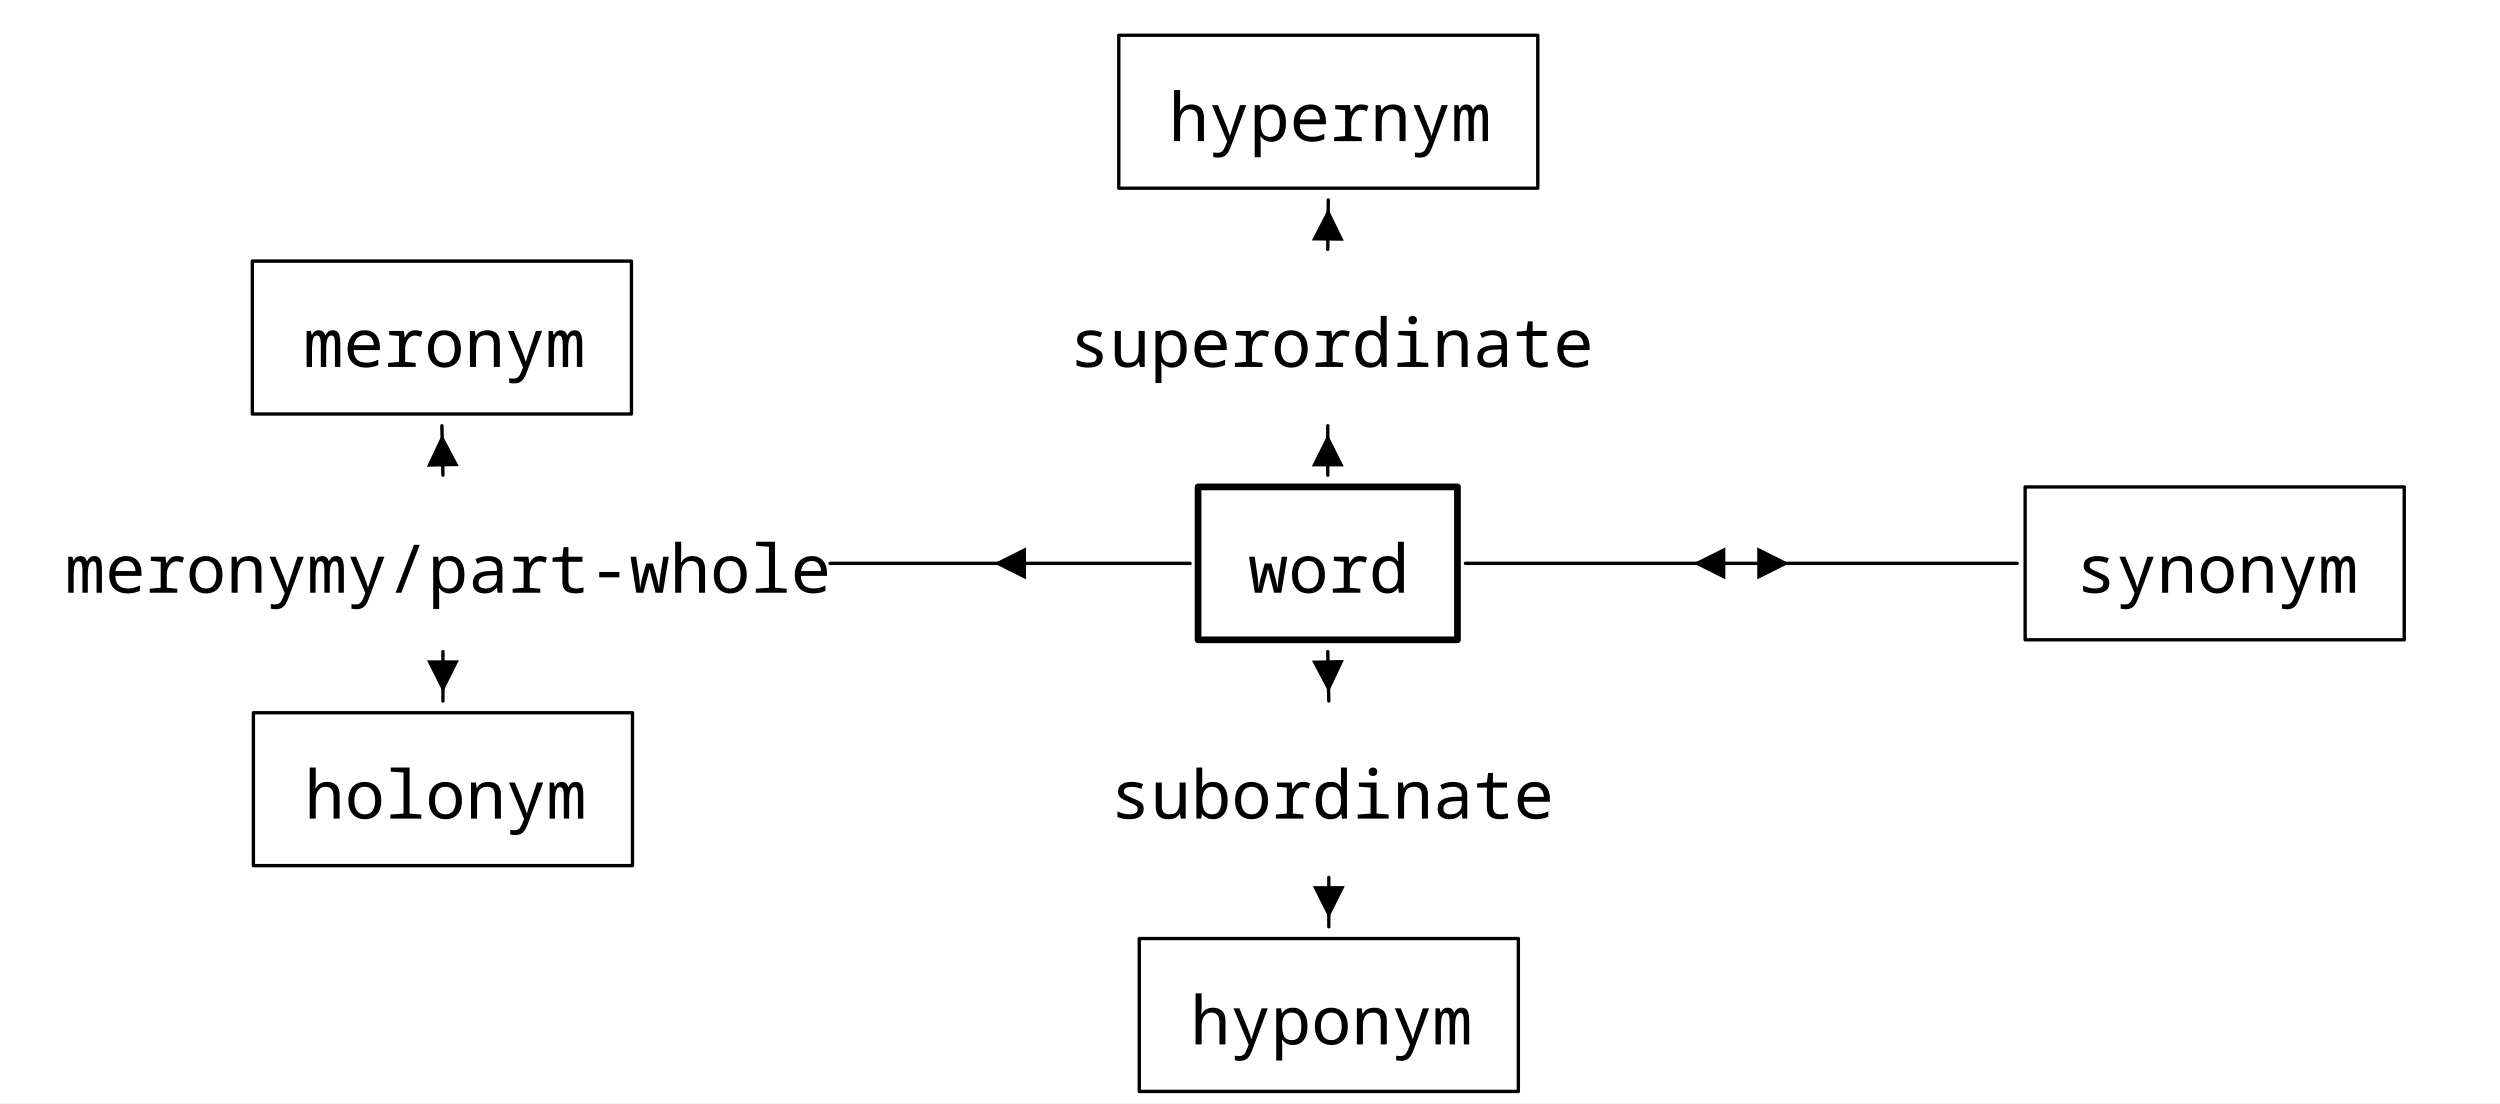
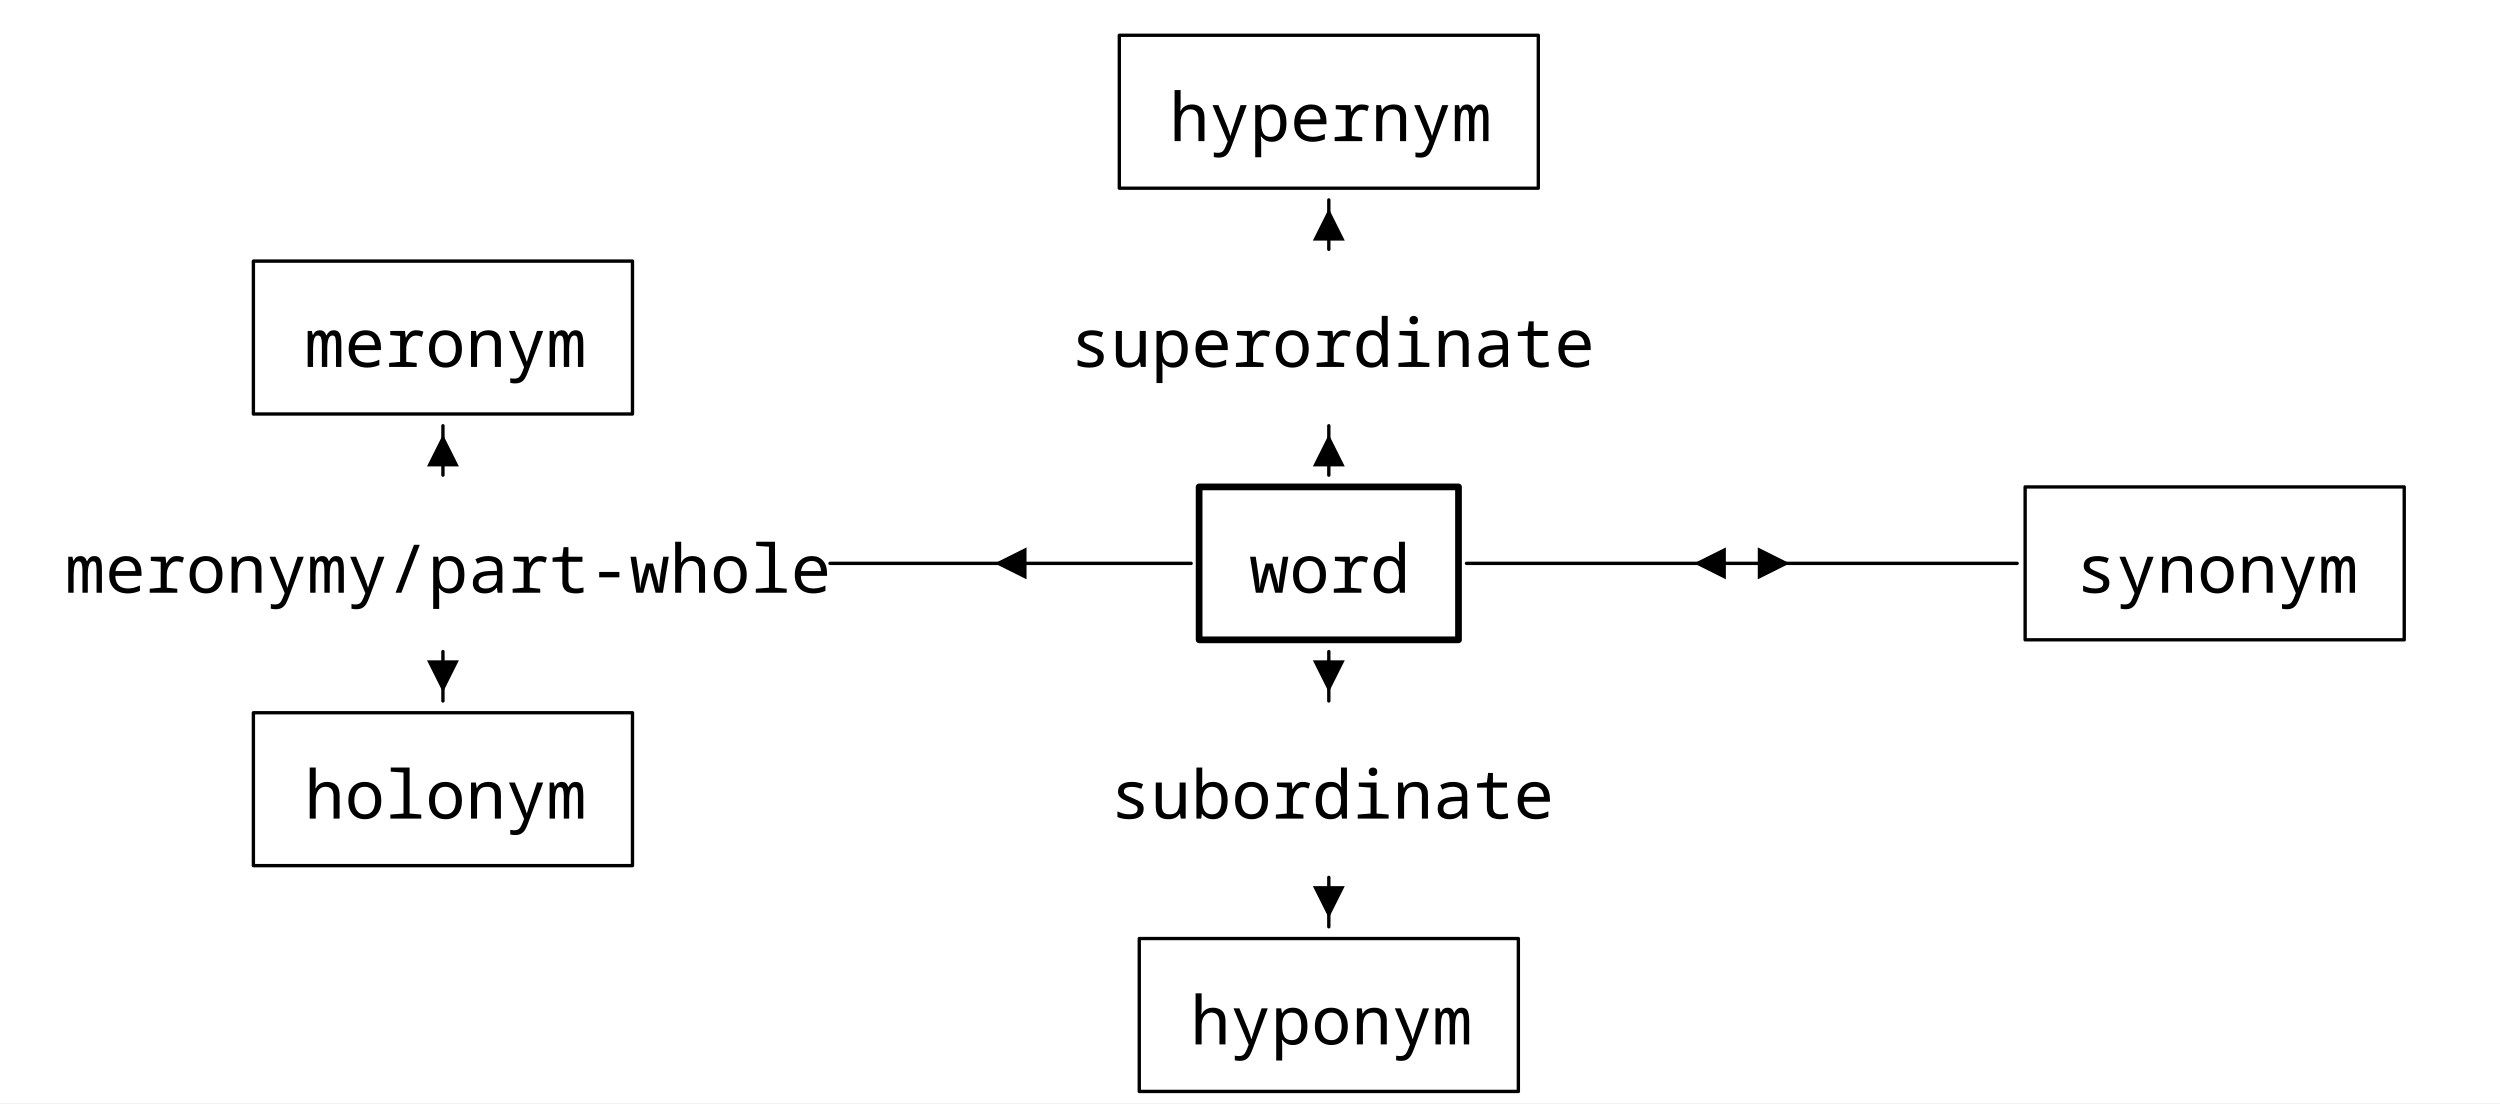
<svg xmlns="http://www.w3.org/2000/svg" width="1190.35" height="525.28" viewBox="-15.2, 0, 1190.35, 525.28" version="1.1">
  <defs>
    <marker id="arrow" markerUnits="userSpaceOnUse" viewBox="0 0 10 10" refX="10" refY="5" markerWidth="15.2" markerHeight="15.2" orient="auto">
      <path d="M 0 0 L 10 5 L 0 10" fill="black" />
    </marker>
    <marker id="arrowStart" markerUnits="userSpaceOnUse" viewBox="0 0 10 10" refX="0" refY="5" markerWidth="15.2" markerHeight="15.2" orient="auto">
      <path d="M 10 0 L 0 5 L 10 10" fill="black" />
    </marker>
    <marker id="arrowBackward" markerUnits="userSpaceOnUse" viewBox="0 0 10 10" refX="5" refY="5" markerWidth="15.2" markerHeight="15.2" orient="auto">
      <path d="M 0 0 L 10 5 L 0 10 z" fill="black" />
    </marker>
    <marker id="arrowForward" markerUnits="userSpaceOnUse" viewBox="0 0 10 10" refX="5" refY="5" markerWidth="15.2" markerHeight="15.2" orient="auto">
      <path d="M 10 0 L 0 5 L 10 10 z" fill="black" />
    </marker>
    <marker id="arrowBothways" markerUnits="userSpaceOnUse" viewBox="0 0 30 10" refX="15" refY="5" markerWidth="45.6" markerHeight="15.2" orient="auto">
      <path d="M 0 5 L 10 0 L 10 5 L 20 5 L 20 0 L 30 5 L 20 10 L 20 5 L 10 5 L 10 10 z" fill="black" />
    </marker>
    <pattern id="hatchBlack" x="10" y="10" width="10.0" height="10.0" patternUnits="userSpaceOnUse" patternTransform="rotate(45)">
      <line x1="0" y="0" x2="0" y2="10.0" stroke="black" stroke-width="4.0" />
    </pattern>
    <pattern id="hatchForNode" x="10" y="10" width="10.0" height="10.0" patternUnits="userSpaceOnUse" patternTransform="rotate(45)">
      <line x1="0" y="0" x2="0" y2="10.0" stroke="black" stroke-width="4.0" />
    </pattern>
    <pattern id="hatchForLeaf" x="10" y="10" width="10.0" height="10.0" patternUnits="userSpaceOnUse" patternTransform="rotate(45)">
      <line x1="0" y="0" x2="0" y2="10.0" stroke="black" stroke-width="4.0" />
    </pattern>
  </defs>
  <rect x="-15.2" y="0" width="1190.35" height="525.28" stroke="none" fill="white" />
-   <text white-space="pre" alignment-baseline="text-top" style="fill: black; stroke-width: 0; font-size: 32px;" x="541.25" y="67.2">
-     <tspan x="541.25" y="67.2" style="" text-decoration="" font-family="'Noto Sans Mono', 'Noto Sans JP', 'Noto Sans Mono CJK JP', 'Noto Sans Arabic', 'Noto Sans Hebrew', 'Noto Sans Devanagari', 'Noto Sans Thai', 'Noto Sans Khmer', 'Noto Sans Math', monospace">hypernym</tspan>
+   <text white-space="pre" alignment-baseline="text-top" style="fill: black; stroke-width: 0; font-size: 32px;" x="541.5" y="67.2">
+     <tspan x="541.5" y="67.2" style="" text-decoration="" font-family="'Noto Sans Mono', 'Noto Sans JP', 'Noto Sans Mono CJK JP', 'Noto Sans Arabic', 'Noto Sans Hebrew', 'Noto Sans Devanagari', 'Noto Sans Thai', 'Noto Sans Khmer', 'Noto Sans Math', monospace">hypernym</tspan>
  </text>
-   <text white-space="pre" alignment-baseline="text-top" style="fill: black; stroke-width: 0; font-size: 32px;" x="128.7" y="174.72">
-     <tspan x="129.2" y="174.72" style="" text-decoration="" font-family="'Noto Sans Mono', 'Noto Sans JP', 'Noto Sans Mono CJK JP', 'Noto Sans Arabic', 'Noto Sans Hebrew', 'Noto Sans Devanagari', 'Noto Sans Thai', 'Noto Sans Khmer', 'Noto Sans Math', monospace">meronym</tspan>
+   <text white-space="pre" alignment-baseline="text-top" style="fill: black; stroke-width: 0; font-size: 32px;" x="129.2" y="174.72">
+     <tspan x="129.7" y="174.72" style="" text-decoration="" font-family="'Noto Sans Mono', 'Noto Sans JP', 'Noto Sans Mono CJK JP', 'Noto Sans Arabic', 'Noto Sans Hebrew', 'Noto Sans Devanagari', 'Noto Sans Thai', 'Noto Sans Khmer', 'Noto Sans Math', monospace">meronym</tspan>
  </text>
  <text white-space="pre" alignment-baseline="text-top" style="fill: black; stroke-width: 0; font-size: 32px;" x="15.2" y="282.24">
    <tspan x="15.7" y="282.24" style="" text-decoration="" font-family="'Noto Sans Mono', 'Noto Sans JP', 'Noto Sans Mono CJK JP', 'Noto Sans Arabic', 'Noto Sans Hebrew', 'Noto Sans Devanagari', 'Noto Sans Thai', 'Noto Sans Khmer', 'Noto Sans Math', monospace">meronymy/part-whole</tspan>
  </text>
  <text white-space="pre" alignment-baseline="text-top" style="fill: black; stroke-width: 0; font-size: 32px;" x="129.2" y="389.76">
    <tspan x="129.7" y="389.76" style="" text-decoration="" font-family="'Noto Sans Mono', 'Noto Sans JP', 'Noto Sans Mono CJK JP', 'Noto Sans Arabic', 'Noto Sans Hebrew', 'Noto Sans Devanagari', 'Noto Sans Thai', 'Noto Sans Khmer', 'Noto Sans Math', monospace">holonym</tspan>
  </text>
-   <text white-space="pre" alignment-baseline="text-top" style="fill: black; stroke-width: 0; font-size: 32px;" x="493.5" y="174.72">
-     <tspan x="494.0" y="174.72" style="" text-decoration="" font-family="'Noto Sans Mono', 'Noto Sans JP', 'Noto Sans Mono CJK JP', 'Noto Sans Arabic', 'Noto Sans Hebrew', 'Noto Sans Devanagari', 'Noto Sans Thai', 'Noto Sans Khmer', 'Noto Sans Math', monospace">superordinate</tspan>
+   <text white-space="pre" alignment-baseline="text-top" style="fill: black; stroke-width: 0; font-size: 32px;" x="494.0" y="174.72">
+     <tspan x="494.5" y="174.72" style="" text-decoration="" font-family="'Noto Sans Mono', 'Noto Sans JP', 'Noto Sans Mono CJK JP', 'Noto Sans Arabic', 'Noto Sans Hebrew', 'Noto Sans Devanagari', 'Noto Sans Thai', 'Noto Sans Khmer', 'Noto Sans Math', monospace">superordinate</tspan>
  </text>
-   <text white-space="pre" alignment-baseline="text-top" style="fill: black; stroke-width: 0; font-size: 32px;" x="579.0" y="282.24">
-     <tspan x="579.0" y="282.24" style="" text-decoration="" font-family="'Noto Sans Mono', 'Noto Sans JP', 'Noto Sans Mono CJK JP', 'Noto Sans Arabic', 'Noto Sans Hebrew', 'Noto Sans Devanagari', 'Noto Sans Thai', 'Noto Sans Khmer', 'Noto Sans Math', monospace">word</tspan>
+   <text white-space="pre" alignment-baseline="text-top" style="fill: black; stroke-width: 0; font-size: 32px;" x="579.5" y="282.24">
+     <tspan x="579.5" y="282.24" style="" text-decoration="" font-family="'Noto Sans Mono', 'Noto Sans JP', 'Noto Sans Mono CJK JP', 'Noto Sans Arabic', 'Noto Sans Hebrew', 'Noto Sans Devanagari', 'Noto Sans Thai', 'Noto Sans Khmer', 'Noto Sans Math', monospace">word</tspan>
  </text>
  <text white-space="pre" alignment-baseline="text-top" style="fill: black; stroke-width: 0; font-size: 32px;" x="513.0" y="389.76">
    <tspan x="513.5" y="389.76" style="" text-decoration="" font-family="'Noto Sans Mono', 'Noto Sans JP', 'Noto Sans Mono CJK JP', 'Noto Sans Arabic', 'Noto Sans Hebrew', 'Noto Sans Devanagari', 'Noto Sans Thai', 'Noto Sans Khmer', 'Noto Sans Math', monospace">subordinate</tspan>
  </text>
  <text white-space="pre" alignment-baseline="text-top" style="fill: black; stroke-width: 0; font-size: 32px;" x="551.0" y="497.28">
    <tspan x="551.5" y="497.28" style="" text-decoration="" font-family="'Noto Sans Mono', 'Noto Sans JP', 'Noto Sans Mono CJK JP', 'Noto Sans Arabic', 'Noto Sans Hebrew', 'Noto Sans Devanagari', 'Noto Sans Thai', 'Noto Sans Khmer', 'Noto Sans Math', monospace">hyponym</tspan>
  </text>
  <text white-space="pre" alignment-baseline="text-top" style="fill: black; stroke-width: 0; font-size: 32px;" x="1031.3" y="174.72">
    <tspan x="1031.3" y="174.72" style="" text-decoration="" font-family="'Noto Sans Mono', 'Noto Sans JP', 'Noto Sans Mono CJK JP', 'Noto Sans Arabic', 'Noto Sans Hebrew', 'Noto Sans Devanagari', 'Noto Sans Thai', 'Noto Sans Khmer', 'Noto Sans Math', monospace">
      <tspan style="fill:none;">￭</tspan>
    </tspan>
  </text>
  <text white-space="pre" alignment-baseline="text-top" style="fill: black; stroke-width: 0; font-size: 32px;" x="972.8" y="282.24">
    <tspan x="973.3" y="282.24" style="" text-decoration="" font-family="'Noto Sans Mono', 'Noto Sans JP', 'Noto Sans Mono CJK JP', 'Noto Sans Arabic', 'Noto Sans Hebrew', 'Noto Sans Devanagari', 'Noto Sans Thai', 'Noto Sans Khmer', 'Noto Sans Math', monospace">synonym</tspan>
  </text>
-   <line style="fill: none; stroke:none; stroke-width:1.6; stroke-linejoin:round; stroke-linecap:round;" x1="195.2" y1="115.36" x2="617.25" y2="98.56" />
-   <line style="fill: none; stroke:none; stroke-width:1.6; stroke-linejoin:round; stroke-linecap:round;" x1="617.0" y1="140.76" x2="617.25" y2="98.56" />
-   <line style="fill: none; stroke:none; stroke-width:1.6; stroke-linejoin:round; stroke-linecap:round;" x1="1039.3" y1="143.92" x2="617.25" y2="98.56" />
-   <line style="fill: none; stroke:none; stroke-width:1.6; stroke-linejoin:round; stroke-linecap:round;" x1="195.7" y1="248.28" x2="195.2" y2="206.08" />
+   <line style="fill: none; stroke:none; stroke-width:1.6; stroke-linejoin:round; stroke-linecap:round;" x1="195.7" y1="115.36" x2="617.5" y2="98.56" />
+   <line style="fill: none; stroke:none; stroke-width:1.6; stroke-linejoin:round; stroke-linecap:round;" x1="617.5" y1="140.76" x2="617.5" y2="98.56" />
+   <line style="fill: none; stroke:none; stroke-width:1.6; stroke-linejoin:round; stroke-linecap:round;" x1="1039.3" y1="143.92" x2="617.5" y2="98.56" />
+   <line style="fill: none; stroke:none; stroke-width:1.6; stroke-linejoin:round; stroke-linecap:round;" x1="195.7" y1="248.28" x2="195.7" y2="206.08" />
  <line style="fill: none; stroke:none; stroke-width:1.6; stroke-linejoin:round; stroke-linecap:round;" x1="195.7" y1="330.4" x2="195.7" y2="299.2" />
-   <line style="fill: none; stroke:none; stroke-width:1.6; stroke-linejoin:round; stroke-linecap:round;" x1="617.0" y1="222.88" x2="617.0" y2="191.68" />
-   <line style="fill: none; stroke:none; stroke-width:1.6; stroke-linejoin:round; stroke-linecap:round;" x1="617.5" y1="355.8" x2="617.0" y2="313.6" />
+   <line style="fill: none; stroke:none; stroke-width:1.6; stroke-linejoin:round; stroke-linecap:round;" x1="617.5" y1="222.88" x2="617.5" y2="191.68" />
+   <line style="fill: none; stroke:none; stroke-width:1.6; stroke-linejoin:round; stroke-linecap:round;" x1="617.5" y1="355.8" x2="617.5" y2="313.6" />
  <line style="fill: none; stroke:none; stroke-width:1.6; stroke-linejoin:round; stroke-linecap:round;" x1="617.5" y1="437.92" x2="617.5" y2="398.72" />
  <line style="fill: none; stroke:none; stroke-width:1.6; stroke-linejoin:round; stroke-linecap:round;" x1="1039.3" y1="222.88" x2="1039.3" y2="143.92" />
-   <polygon style="stroke:black; stroke-width:1.6; fill:none; stroke-linejoin:round; stroke-linecap:round;" points="517.5,16.8 717.0,16.8 717.0,89.6 517.5,89.6" />
-   <polygon style="stroke:black; stroke-width:1.6; fill:none; stroke-linejoin:round; stroke-linecap:round;" points="104.95,124.32 285.45,124.32 285.45,197.12 104.95,197.12" />
+   <polygon style="stroke:black; stroke-width:1.6; fill:none; stroke-linejoin:round; stroke-linecap:round;" points="517.75,16.8 717.25,16.8 717.25,89.6 517.75,89.6" />
+   <polygon style="stroke:black; stroke-width:1.6; fill:none; stroke-linejoin:round; stroke-linecap:round;" points="105.45,124.32 285.95,124.32 285.95,197.12 105.45,197.12" />
  <polygon style="stroke:black; stroke-width:1.6; fill:none; stroke-linejoin:round; stroke-linecap:round;" points="105.45,339.36 285.95,339.36 285.95,412.16 105.45,412.16" />
-   <polygon style="stroke:black; stroke-width:3.2; fill:none; stroke-linejoin:round; stroke-linecap:round;" points="555.25,231.84 678.75,231.84 678.75,304.64 555.25,304.64" />
+   <polygon style="stroke:black; stroke-width:3.2; fill:none; stroke-linejoin:round; stroke-linecap:round;" points="555.75,231.84 679.25,231.84 679.25,304.64 555.75,304.64" />
  <polygon style="stroke:black; stroke-width:1.6; fill:none; stroke-linejoin:round; stroke-linecap:round;" points="527.25,446.88 707.75,446.88 707.75,519.68 527.25,519.68" />
  <polygon style="stroke:black; stroke-width:1.6; fill:none; stroke-linejoin:round; stroke-linecap:round;" points="949.05,231.84 1129.55,231.84 1129.55,304.64 949.05,304.64" />
-   <path d="M617.0,118.72 L617.125,106.96 L617.25, 95.2" style="fill: none; stroke: black; stroke-width:1.6; stroke-linecap:round;" marker-mid="url(#arrowBackward)" />
-   <path d="M195.7,226.24 L195.45,214.48 L195.2, 202.72" style="fill: none; stroke: black; stroke-width:1.6; stroke-linecap:round;" marker-mid="url(#arrowBackward)" />
+   <path d="M617.5,118.72 L617.5,106.96 L617.5, 95.2" style="fill: none; stroke: black; stroke-width:1.6; stroke-linecap:round;" marker-mid="url(#arrowBackward)" />
+   <path d="M195.7,226.24 L195.7,214.48 L195.7, 202.72" style="fill: none; stroke: black; stroke-width:1.6; stroke-linecap:round;" marker-mid="url(#arrowBackward)" />
  <path d="M195.7,333.76 L195.7,322.0 L195.7, 310.24" style="fill: none; stroke: black; stroke-width:1.6; stroke-linecap:round;" marker-mid="url(#arrowForward)" />
-   <path d="M380.0,268.24 L465.725,268.24 L551.45, 268.24" style="fill: none; stroke: black; stroke-width:1.6; stroke-linecap:round;" marker-mid="url(#arrowForward)" />
-   <path d="M617.0,226.24 L617.0,214.48 L617.0, 202.72" style="fill: none; stroke: black; stroke-width:1.6; stroke-linecap:round;" marker-mid="url(#arrowBackward)" />
-   <line x1="682.55" y1="268.24" x2="945.25" y2="268.24" style="fill: none; stroke: black; stroke-width:1.6; stroke-linecap:round;" />
-   <polygon points="836.7,268.24 821.5,275.84 821.5,260.64" style="fill:black; stroke:none;" />
-   <polygon points="791.1,268.24 806.3,275.84 806.3,260.64" style="fill:black; stroke:none;" />
-   <path d="M617.5,333.76 L617.25,322.0 L617.0, 310.24" style="fill: none; stroke: black; stroke-width:1.6; stroke-linecap:round;" marker-mid="url(#arrowForward)" />
+   <path d="M380.0,268.24 L465.975,268.24 L551.95, 268.24" style="fill: none; stroke: black; stroke-width:1.6; stroke-linecap:round;" marker-mid="url(#arrowForward)" />
+   <path d="M617.5,226.24 L617.5,214.48 L617.5, 202.72" style="fill: none; stroke: black; stroke-width:1.6; stroke-linecap:round;" marker-mid="url(#arrowBackward)" />
+   <line x1="683.05" y1="268.24" x2="945.25" y2="268.24" style="fill: none; stroke: black; stroke-width:1.6; stroke-linecap:round;" />
+   <polygon points="836.95,268.24 821.75,275.84 821.75,260.64" style="fill:black; stroke:none;" />
+   <polygon points="791.35,268.24 806.55,275.84 806.55,260.64" style="fill:black; stroke:none;" />
+   <path d="M617.5,333.76 L617.5,322.0 L617.5, 310.24" style="fill: none; stroke: black; stroke-width:1.6; stroke-linecap:round;" marker-mid="url(#arrowForward)" />
  <path d="M617.5,441.28 L617.5,429.52 L617.5, 417.76" style="fill: none; stroke: black; stroke-width:1.6; stroke-linecap:round;" marker-mid="url(#arrowForward)" />
</svg>
